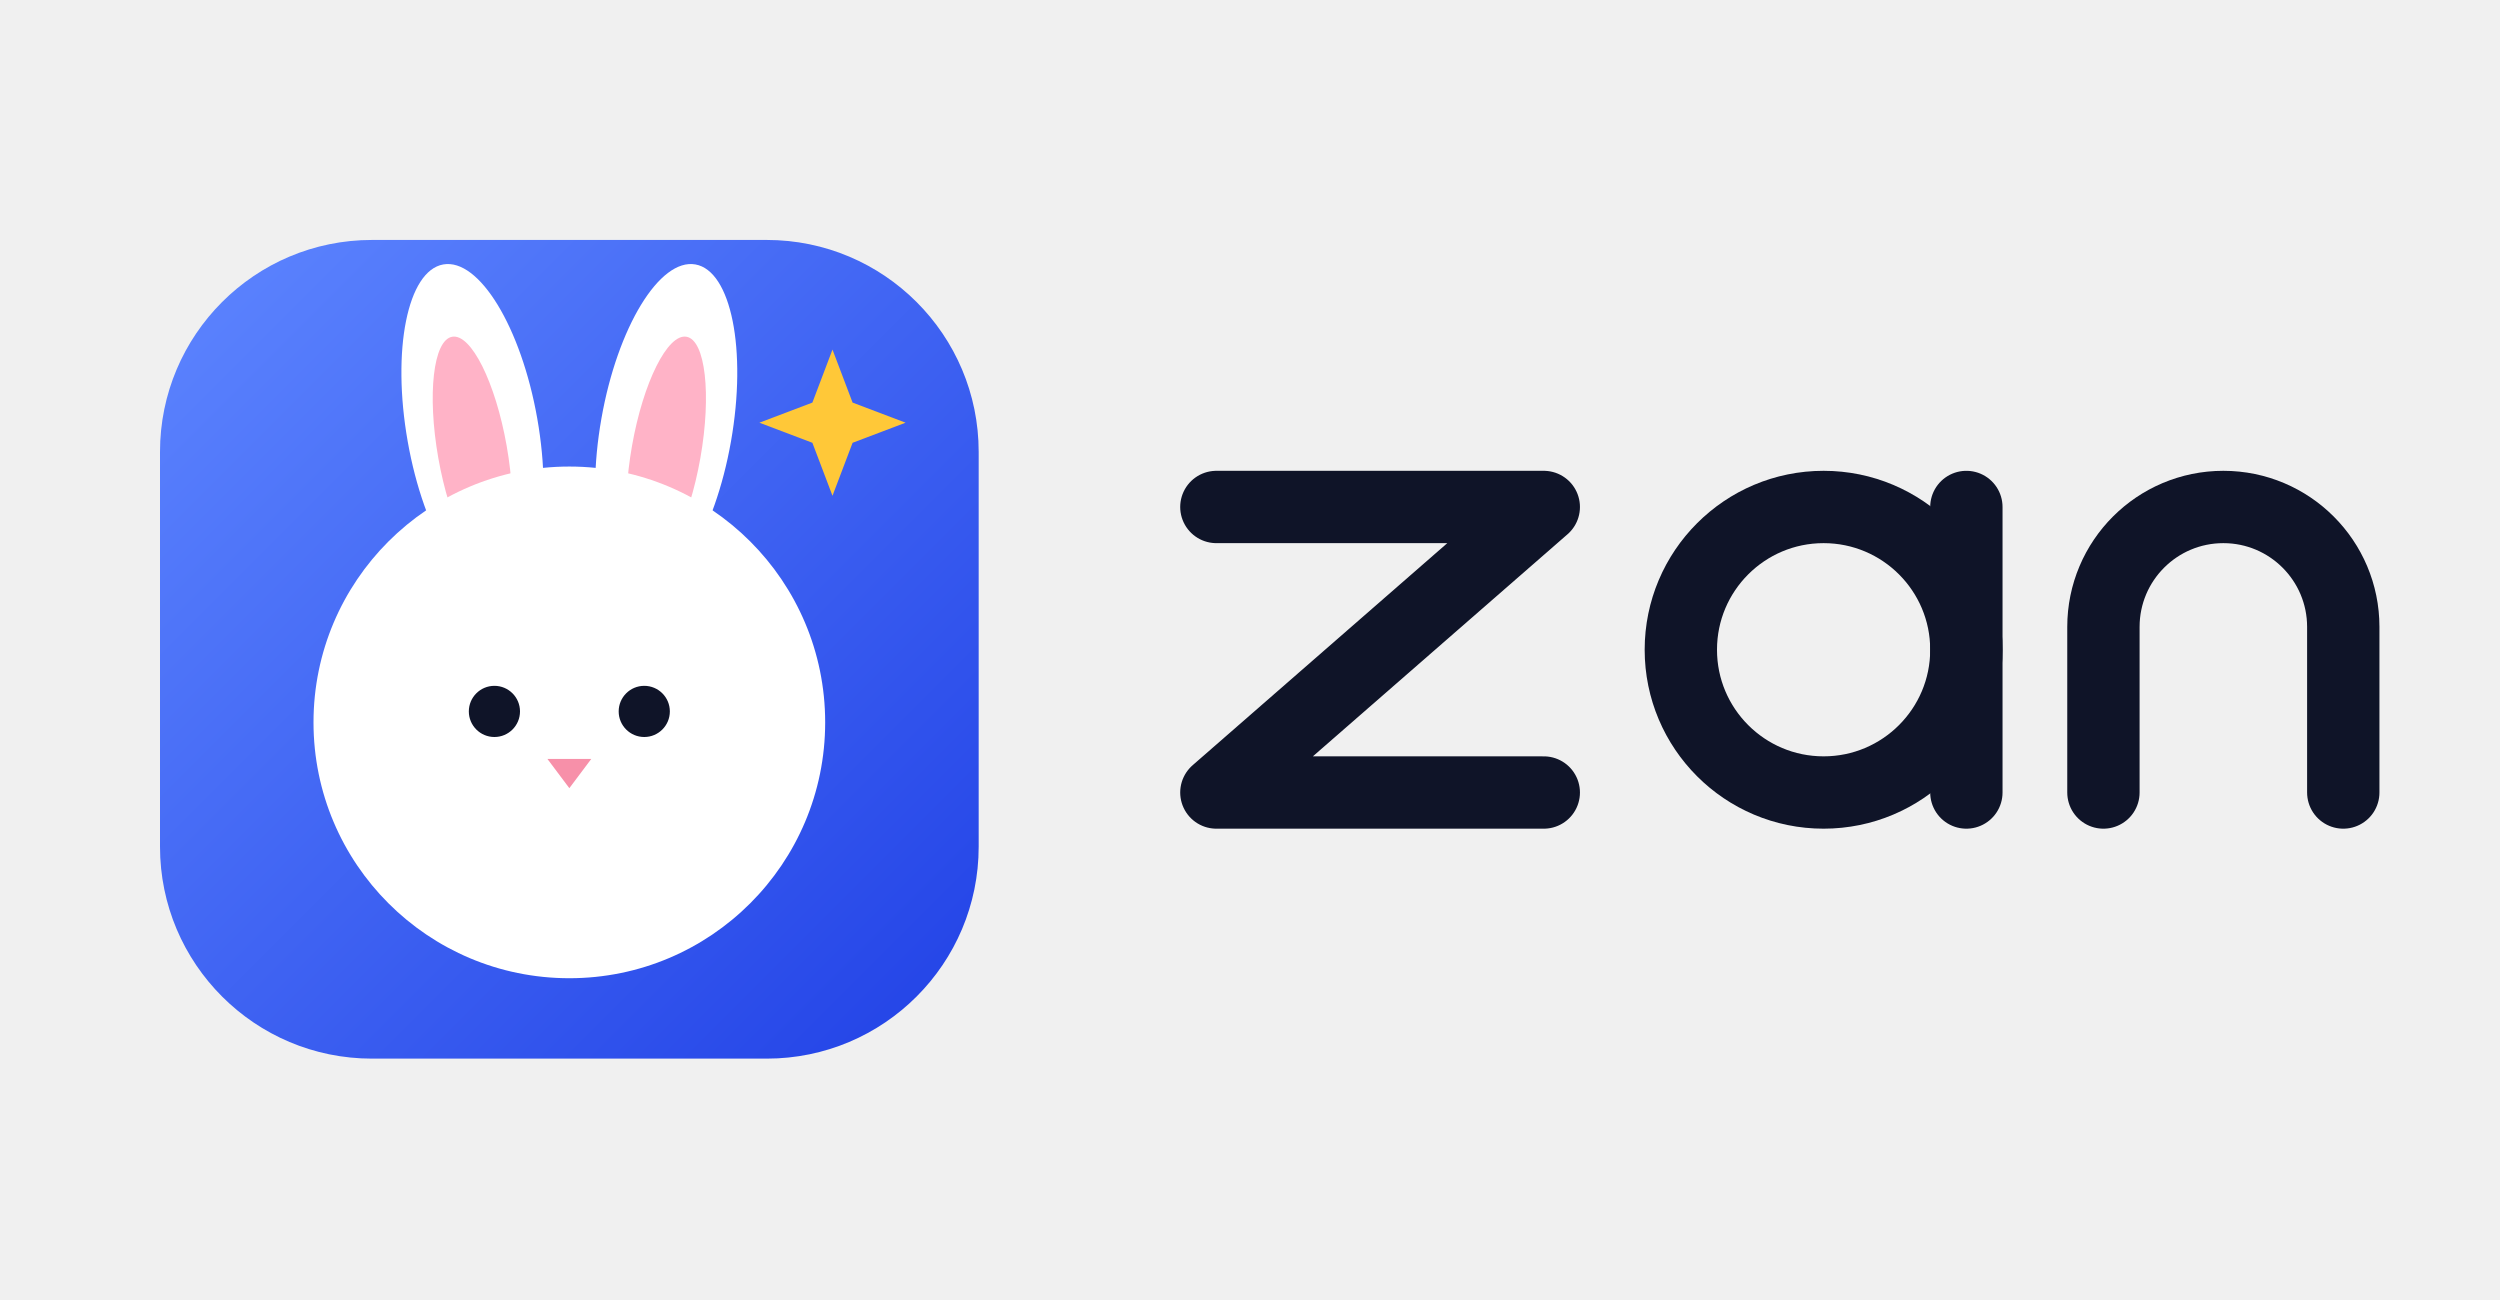
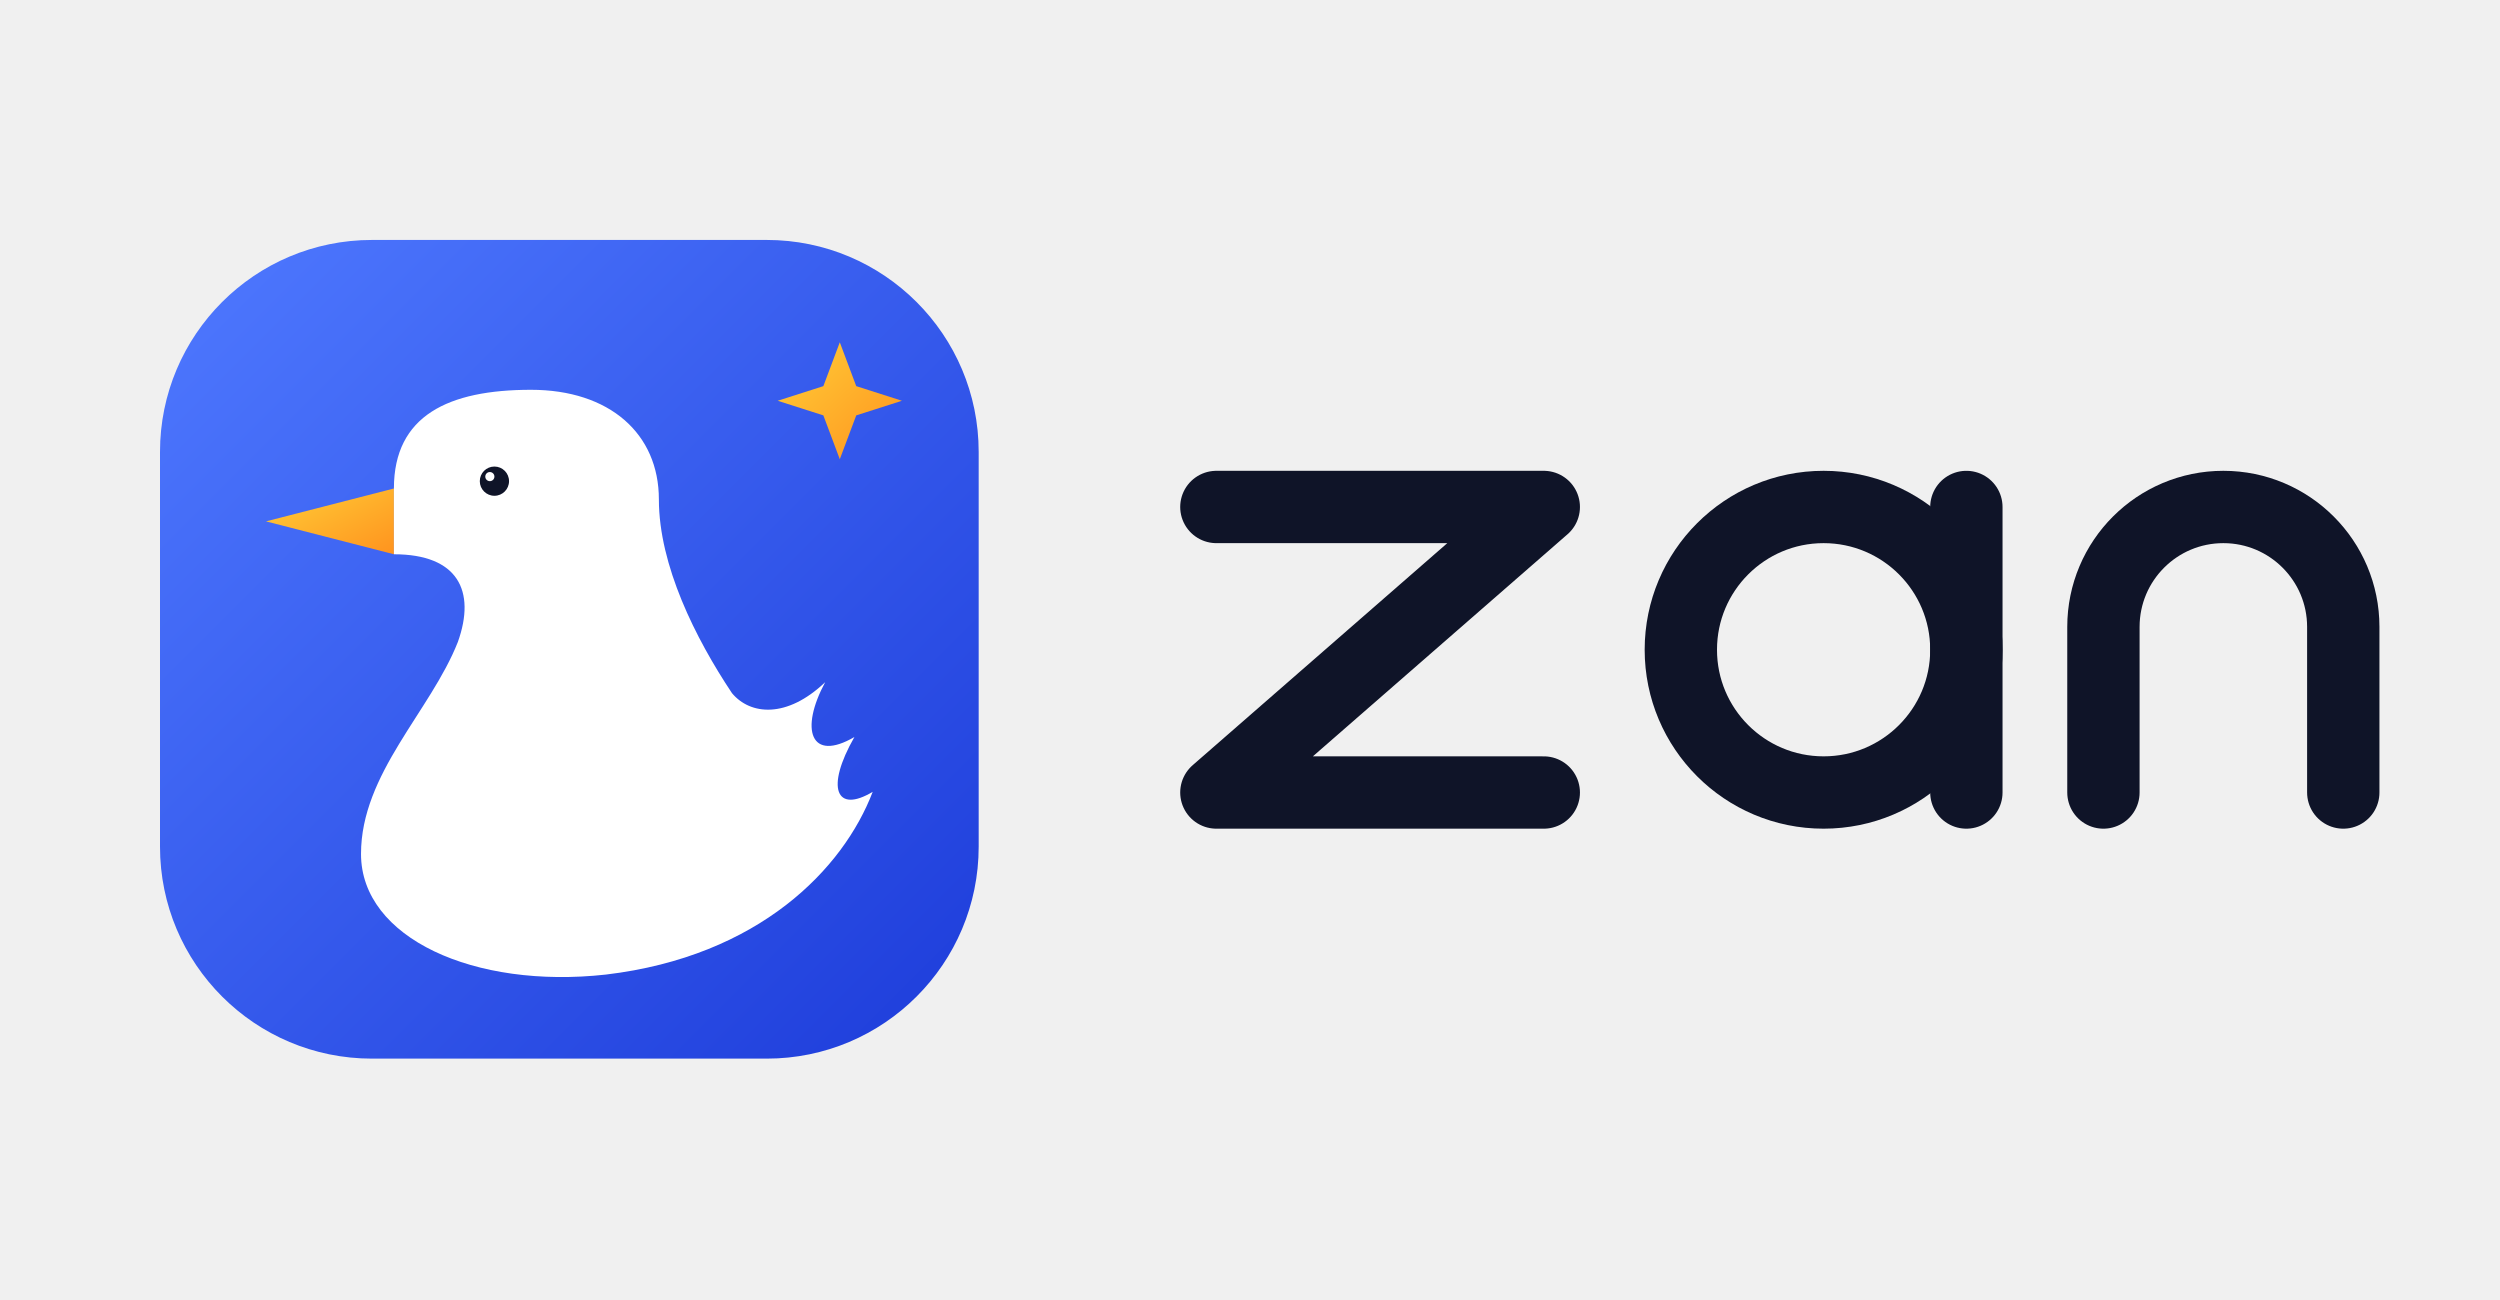
<svg xmlns="http://www.w3.org/2000/svg" width="985" height="512" viewBox="0 0 985 512">
  <defs>
-     <linearGradient id="volt" x1="0" y1="0" x2="1" y2="1">
-       <stop offset="0" stop-color="#5E86FF" />
-       <stop offset="1" stop-color="#2141E6" />
+     <linearGradient id="volt" x1="0%" y1="0%" x2="100%" y2="100%">
+       <stop offset="0%" stop-color="#4F79FF" />
+       <stop offset="100%" stop-color="#1D3CDA" />
+     </linearGradient>
+     <linearGradient id="spark" x1="0%" y1="0%" x2="100%" y2="100%">
+       <stop offset="0%" stop-color="#FFCE38" />
+       <stop offset="100%" stop-color="#FF931E" />
    </linearGradient>
  </defs>
  <g transform="translate(40 71.5) scale(0.72)">
    <rect x="32" y="32" width="448" height="448" rx="116" fill="url(#volt)" />
-     <ellipse cx="203" cy="136" rx="36" ry="92" fill="#FFFFFF" transform="rotate(-10 203 136)" />
-     <ellipse cx="309" cy="136" rx="36" ry="92" fill="#FFFFFF" transform="rotate(10 309 136)" />
-     <ellipse cx="203" cy="148" rx="19" ry="64" fill="#FFB3C7" transform="rotate(-10 203 148)" />
-     <ellipse cx="309" cy="148" rx="19" ry="64" fill="#FFB3C7" transform="rotate(10 309 148)" />
-     <circle cx="256" cy="296" r="140" fill="#FFFFFF" />
-     <circle cx="215" cy="290" r="14" fill="#0F1428" />
-     <circle cx="297" cy="290" r="14" fill="#0F1428" />
-     <path d="M 244 316 H 268 L 256 332 Z" fill="#F790A9" />
-     <path d="M 400 92 L 411 121 L 440 132 L 411 143 L 400 172 L 389 143 L 360 132 L 389 121 Z" fill="#FFC838" />
+     <path d="M 160 168 L 90 186 L 160 204 Z" fill="url(#spark)" />
+     <path d="       M 160 168       C 160 128, 190 114, 235 114       C 278 114, 305 138, 305 174       C 305 210, 325 250, 345 280       C 355 292, 375 294, 396 274       C 382 300, 388 318, 412 304       C 396 332, 402 346, 422 334       C 406 376, 360 424, 276 434       C 204 442, 142 414, 142 368       C 142 324, 180 290, 195 252       C 205 224, 195 204, 160 204       Z" fill="#FFFFFF" />
+     <circle cx="215" cy="164" r="8" fill="#0F1428" />
+     <circle cx="212.5" cy="161.5" r="2.5" fill="#FFFFFF" />
+     <path d="M 404 88 L 413 112 L 438 120 L 413 128 L 404 152 L 395 128 L 370 120 L 395 112 Z" fill="url(#spark)" />
  </g>
  <g transform="translate(465 136) scale(0.75)" fill="none" stroke="#0F1428" stroke-width="38" stroke-linecap="round" stroke-linejoin="round">
    <path d="M 19 85 H 191 L 19 235 H 191" />
    <circle cx="338" cy="160" r="75" />
    <path d="M 413 85 V 235" />
    <path d="M 485 235 V 148 A 63 63 0 0 1 611 148 V 235" />
  </g>
</svg>
